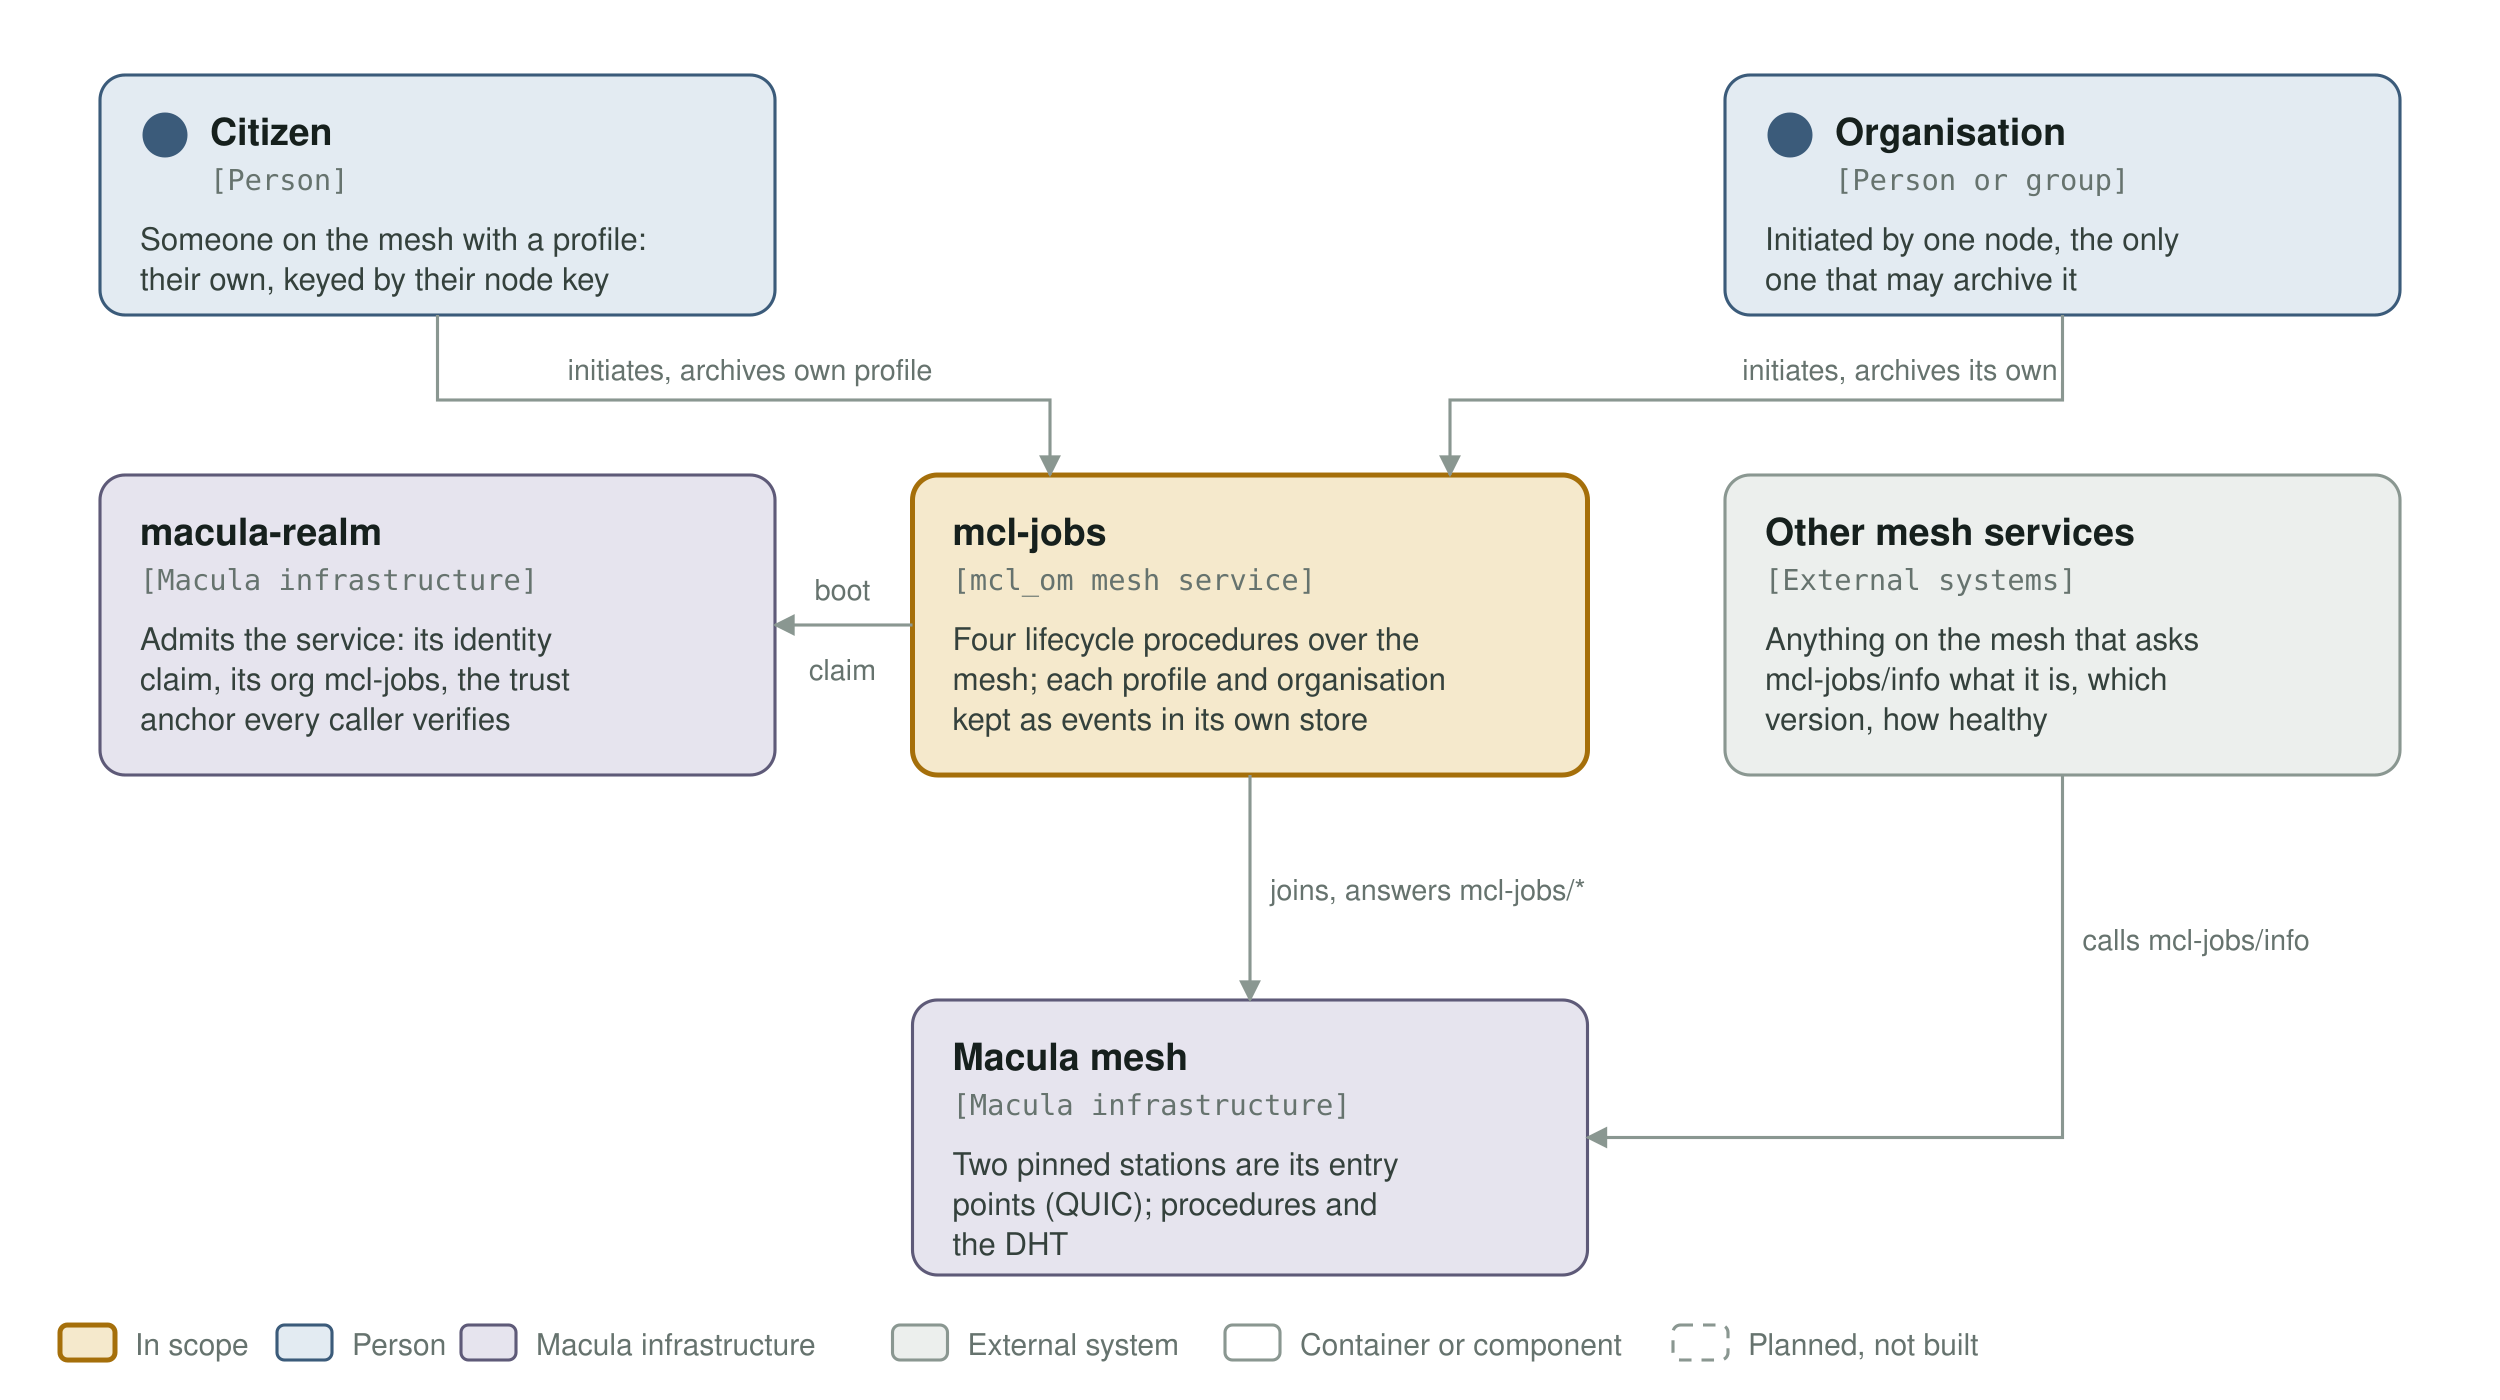
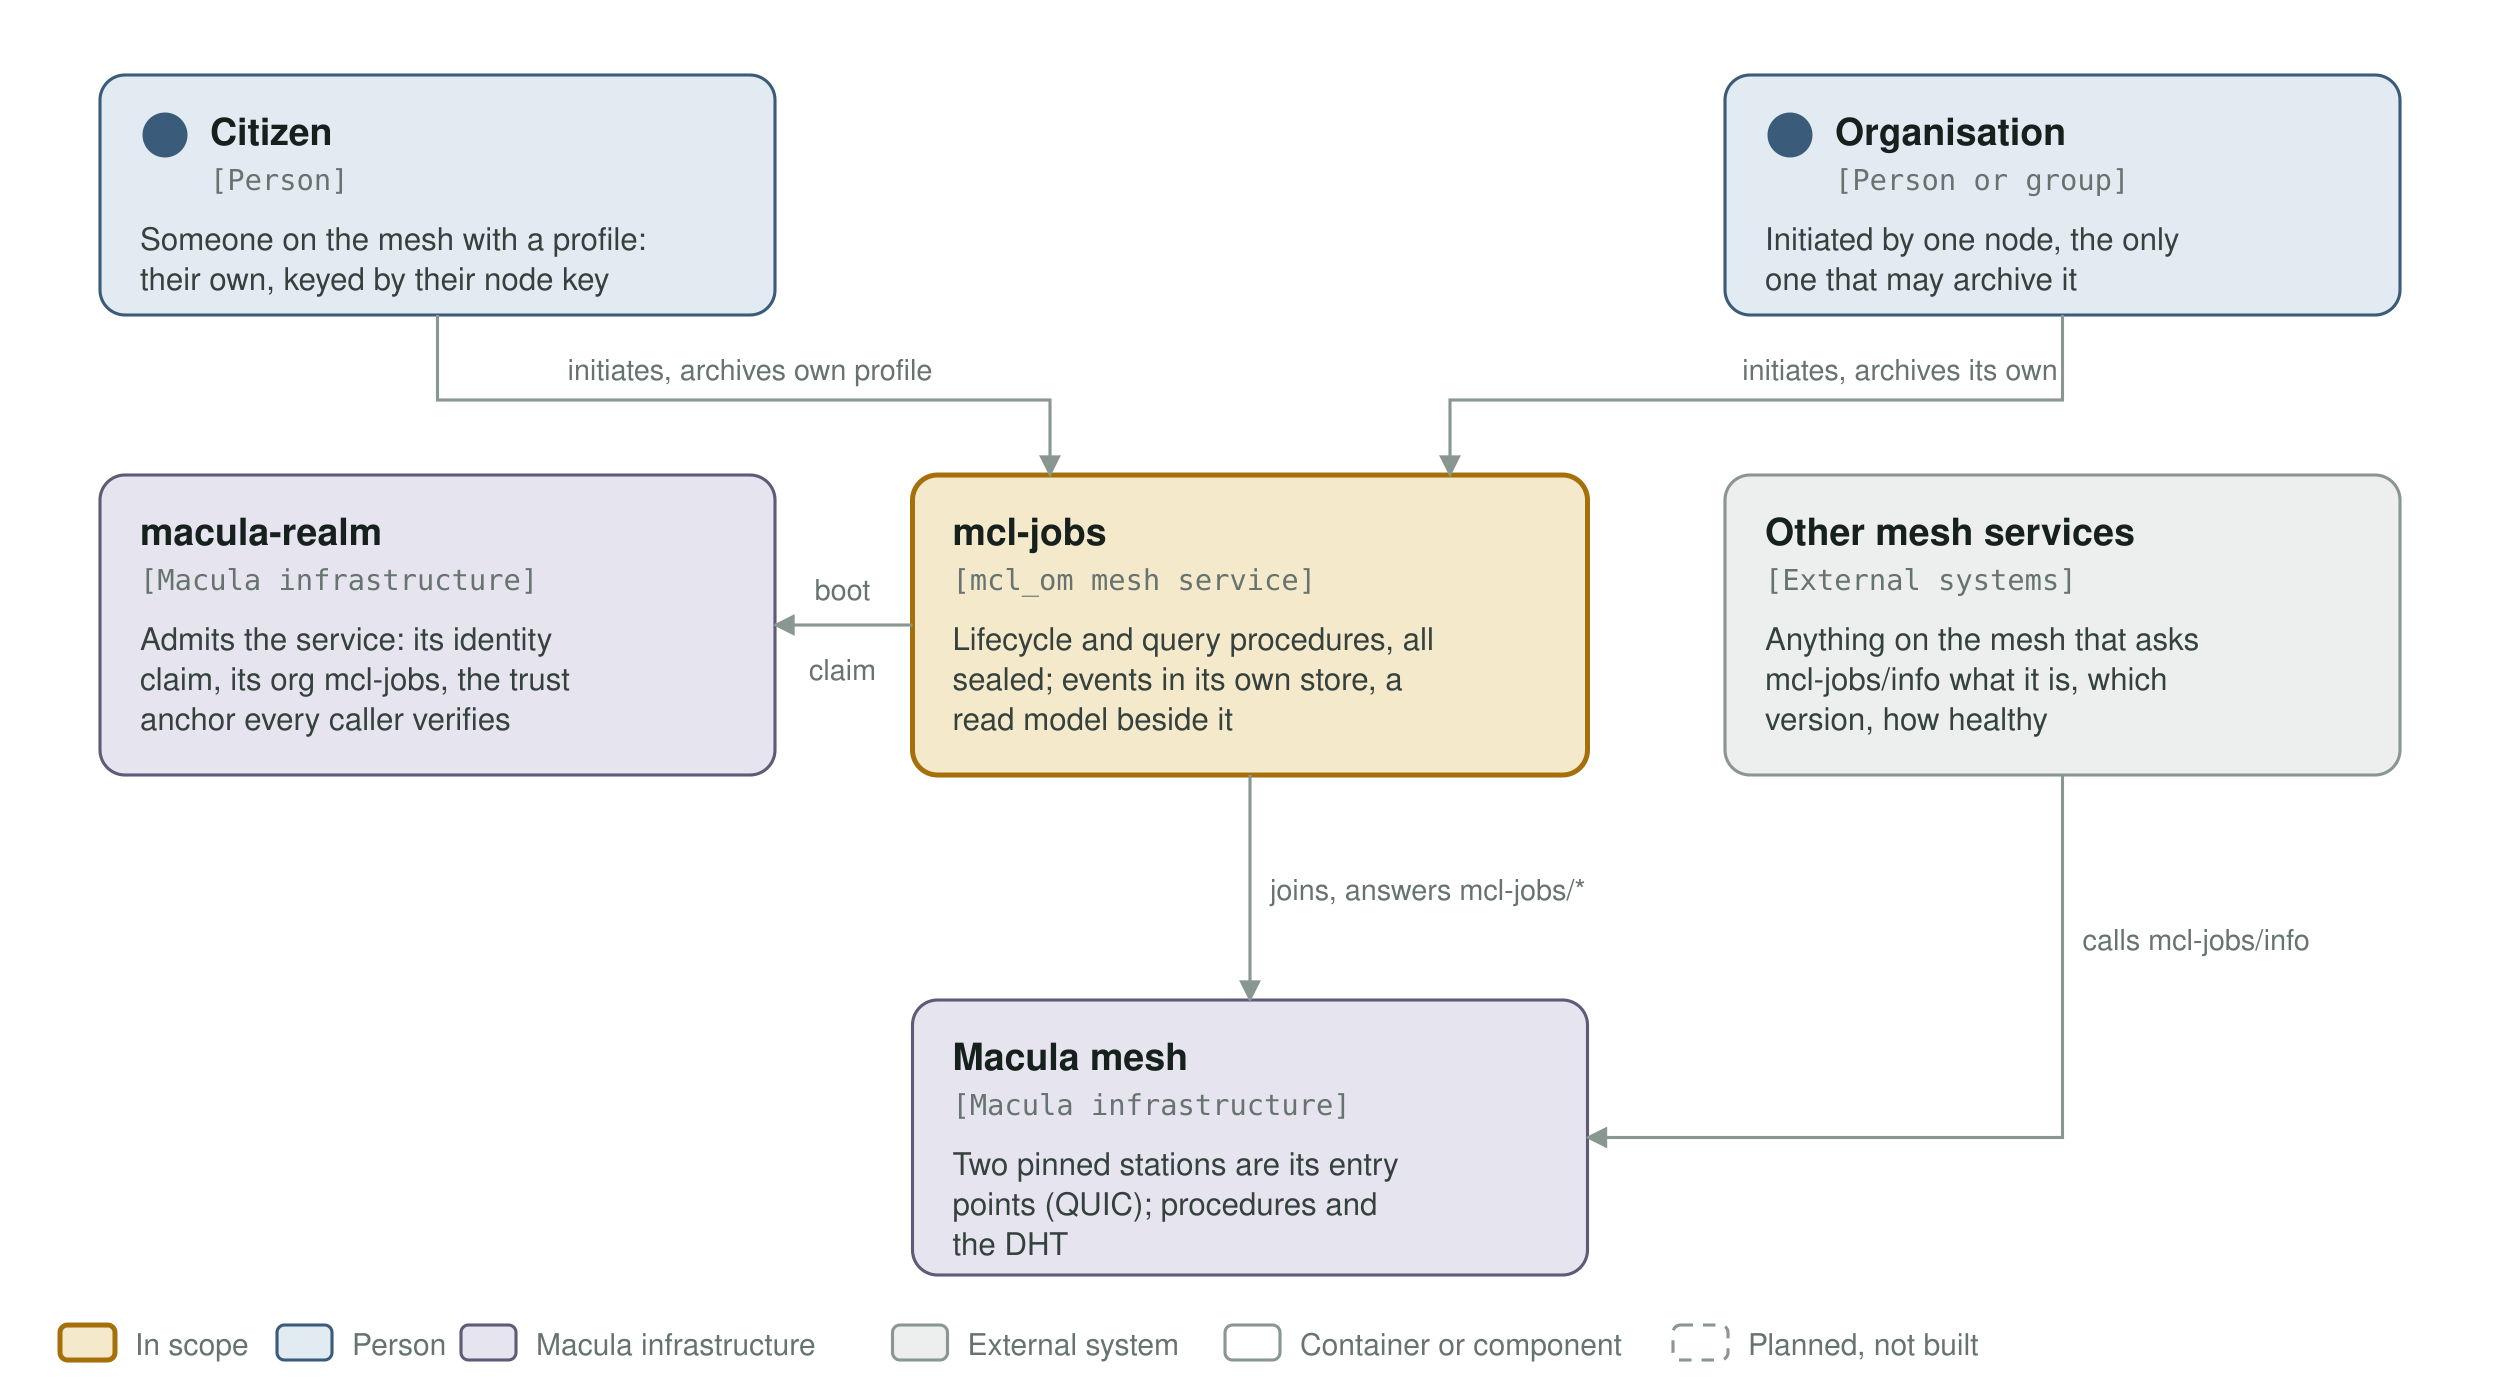
<svg xmlns="http://www.w3.org/2000/svg" viewBox="0 0 1000 560" role="img" aria-label="mcl-jobs system context">
  <style>
.t-name { font-family: "Atkinson Hyperlegible", "Segoe UI", system-ui, -apple-system, Helvetica, Arial, sans-serif; font-size: 15px; font-weight: 700; }
.t-desc { font-family: "Atkinson Hyperlegible", "Segoe UI", system-ui, -apple-system, Helvetica, Arial, sans-serif; font-size: 12.5px; }
.t-rel { font-family: "Atkinson Hyperlegible", "Segoe UI", system-ui, -apple-system, Helvetica, Arial, sans-serif; font-size: 11.5px; paint-order: stroke; stroke-width: 4px; stroke-linejoin: round; }
.t-code { font-family: "JetBrains Mono", ui-monospace, Menlo, Consolas, monospace; font-size: 13px; font-weight: 600; }
.t-type { font-family: "JetBrains Mono", ui-monospace, Menlo, Consolas, monospace; font-size: 11.5px; }
.t-bound { font-family: "JetBrains Mono", ui-monospace, Menlo, Consolas, monospace; font-size: 12px; font-weight: 600; }
.t-leg { font-family: "Atkinson Hyperlegible", "Segoe UI", system-ui, -apple-system, Helvetica, Arial, sans-serif; font-size: 12px; }
.edge { fill: none; stroke-width: 1.25; }
.edge-later { fill: none; stroke-width: 1.25; stroke-dasharray: 5 4; }
.bg { fill: #FFFFFF; }
.b-sys { fill: #F5E9CC; stroke: #A56F0A; stroke-width: 2; }
.b-per { fill: #E3EBF2; stroke: #3B5B7A; stroke-width: 1.25; }
.b-mac { fill: #E6E4EE; stroke: #5E5A78; stroke-width: 1.25; }
.b-ext { fill: #ECEFED; stroke: #8A9791; stroke-width: 1.25; }
.b-cmp { fill: #FFFFFF; stroke: #8A9791; stroke-width: 1.25; }
.b-later { fill: none; stroke: #8A9791; stroke-width: 1.25; stroke-dasharray: 5 4; }
.bound { fill: none; stroke: #B3BDB8; stroke-width: 1; }
.head { fill: #3B5B7A; }
.t-name, .t-code { fill: #16201D; }
.t-type, .t-bound, .t-leg { fill: #66736E; }
.t-desc { fill: #34413C; }
.t-rel { fill: #66736E; stroke: #FFFFFF; }
.edge, .edge-later { stroke: #8A9791; }
.arrowhead { fill: #8A9791; }
@media (prefers-color-scheme: dark) {
.bg { fill: #171F1C; }
.b-sys { fill: #3A2E13; stroke: #E3AA3C; }
.b-per { fill: #1D2A36; stroke: #8EB4D8; }
.b-mac { fill: #26243A; stroke: #A9A4C8; }
.b-ext { fill: #1C2421; stroke: #7D8B85; }
.b-cmp { fill: #171F1C; stroke: #7D8B85; }
.b-later { stroke: #7D8B85; }
.bound { stroke: #4A5752; }
.head { fill: #8EB4D8; }
.t-name, .t-code { fill: #E6ECE9; }
.t-type, .t-bound, .t-leg { fill: #93A09A; }
.t-desc { fill: #C3CDC8; }
.t-rel { fill: #93A09A; stroke: #171F1C; }
.edge, .edge-later { stroke: #7D8B85; }
.arrowhead { fill: #7D8B85; }
}
</style>
  <defs>
    <marker id="a" viewBox="0 0 10 10" refX="9" refY="5" markerWidth="7" markerHeight="7" orient="auto-start-reverse">
      <path class="arrowhead" d="M0 0L10 5L0 10z" />
    </marker>
  </defs>
  <rect class="bg" x="0" y="0" width="1000" height="560" />
  <rect class="b-per" x="40" y="30" width="270" height="96" rx="10" />
  <circle class="head" cx="66" cy="54" r="9" />
  <text class="t-name" x="84" y="58">Citizen</text>
  <text class="t-type" x="84" y="76">[Person]</text>
  <text class="t-desc" x="56" y="100">Someone on the mesh with a profile:</text>
  <text class="t-desc" x="56" y="116">their own, keyed by their node key</text>
  <rect class="b-per" x="690" y="30" width="270" height="96" rx="10" />
  <circle class="head" cx="716" cy="54" r="9" />
  <text class="t-name" x="734" y="58">Organisation</text>
  <text class="t-type" x="734" y="76">[Person or group]</text>
  <text class="t-desc" x="706" y="100">Initiated by one node, the only</text>
  <text class="t-desc" x="706" y="116">one that may archive it</text>
  <rect class="b-sys" x="365" y="190" width="270" height="120" rx="10" />
  <text class="t-name" x="381" y="218">mcl-jobs</text>
  <text class="t-type" x="381" y="236">[mcl_om mesh service]</text>
-   <text class="t-desc" x="381" y="260">Four lifecycle procedures over the</text>
-   <text class="t-desc" x="381" y="276">mesh; each profile and organisation</text>
-   <text class="t-desc" x="381" y="292">kept as events in its own store</text>
+   <text class="t-desc" x="381" y="260">Lifecycle and query procedures, all</text>
+   <text class="t-desc" x="381" y="276">sealed; events in its own store, a</text>
+   <text class="t-desc" x="381" y="292">read model beside it</text>
  <rect class="b-mac" x="40" y="190" width="270" height="120" rx="10" />
  <text class="t-name" x="56" y="218">macula-realm</text>
  <text class="t-type" x="56" y="236">[Macula infrastructure]</text>
  <text class="t-desc" x="56" y="260">Admits the service: its identity</text>
  <text class="t-desc" x="56" y="276">claim, its org mcl-jobs, the trust</text>
  <text class="t-desc" x="56" y="292">anchor every caller verifies</text>
  <rect class="b-ext" x="690" y="190" width="270" height="120" rx="10" />
  <text class="t-name" x="706" y="218">Other mesh services</text>
  <text class="t-type" x="706" y="236">[External systems]</text>
  <text class="t-desc" x="706" y="260">Anything on the mesh that asks</text>
  <text class="t-desc" x="706" y="276">mcl-jobs/info what it is, which</text>
  <text class="t-desc" x="706" y="292">version, how healthy</text>
  <rect class="b-mac" x="365" y="400" width="270" height="110" rx="10" />
  <text class="t-name" x="381" y="428">Macula mesh</text>
  <text class="t-type" x="381" y="446">[Macula infrastructure]</text>
  <text class="t-desc" x="381" y="470">Two pinned stations are its entry</text>
  <text class="t-desc" x="381" y="486">points (QUIC); procedures and</text>
  <text class="t-desc" x="381" y="502">the DHT</text>
  <path class="edge" d="M175 126V160H420V190" marker-end="url(#a)" />
  <text class="t-rel" x="300" y="152" text-anchor="middle">initiates, archives own profile</text>
  <path class="edge" d="M825 126V160H580V190" marker-end="url(#a)" />
  <text class="t-rel" x="760" y="152" text-anchor="middle">initiates, archives its own</text>
  <path class="edge" d="M365 250H310" marker-end="url(#a)" />
  <text class="t-rel" x="337" y="240" text-anchor="middle">boot</text>
  <text class="t-rel" x="337" y="272" text-anchor="middle">claim</text>
  <path class="edge" d="M500 310V400" marker-end="url(#a)" />
  <text class="t-rel" x="508" y="360">joins, answers mcl-jobs/*</text>
  <path class="edge" d="M825 310V455H635" marker-end="url(#a)" />
  <text class="t-rel" x="833" y="380">calls mcl-jobs/info</text>
  <rect class="b-sys" x="24" y="530" width="22" height="14" rx="3" />
  <text class="t-leg" x="54" y="542">In scope</text>
  <rect class="b-per" x="110.8" y="530" width="22" height="14" rx="3" />
  <text class="t-leg" x="140.8" y="542">Person</text>
  <rect class="b-mac" x="184.4" y="530" width="22" height="14" rx="3" />
  <text class="t-leg" x="214.4" y="542">Macula infrastructure</text>
  <rect class="b-ext" x="357.0" y="530" width="22" height="14" rx="3" />
  <text class="t-leg" x="387.0" y="542">External system</text>
  <rect class="b-cmp" x="490.0" y="530" width="22" height="14" rx="3" />
  <text class="t-leg" x="520.0" y="542">Container or component</text>
  <rect class="b-later" x="669.2" y="530" width="22" height="14" rx="3" />
  <text class="t-leg" x="699.2" y="542">Planned, not built</text>
</svg>
